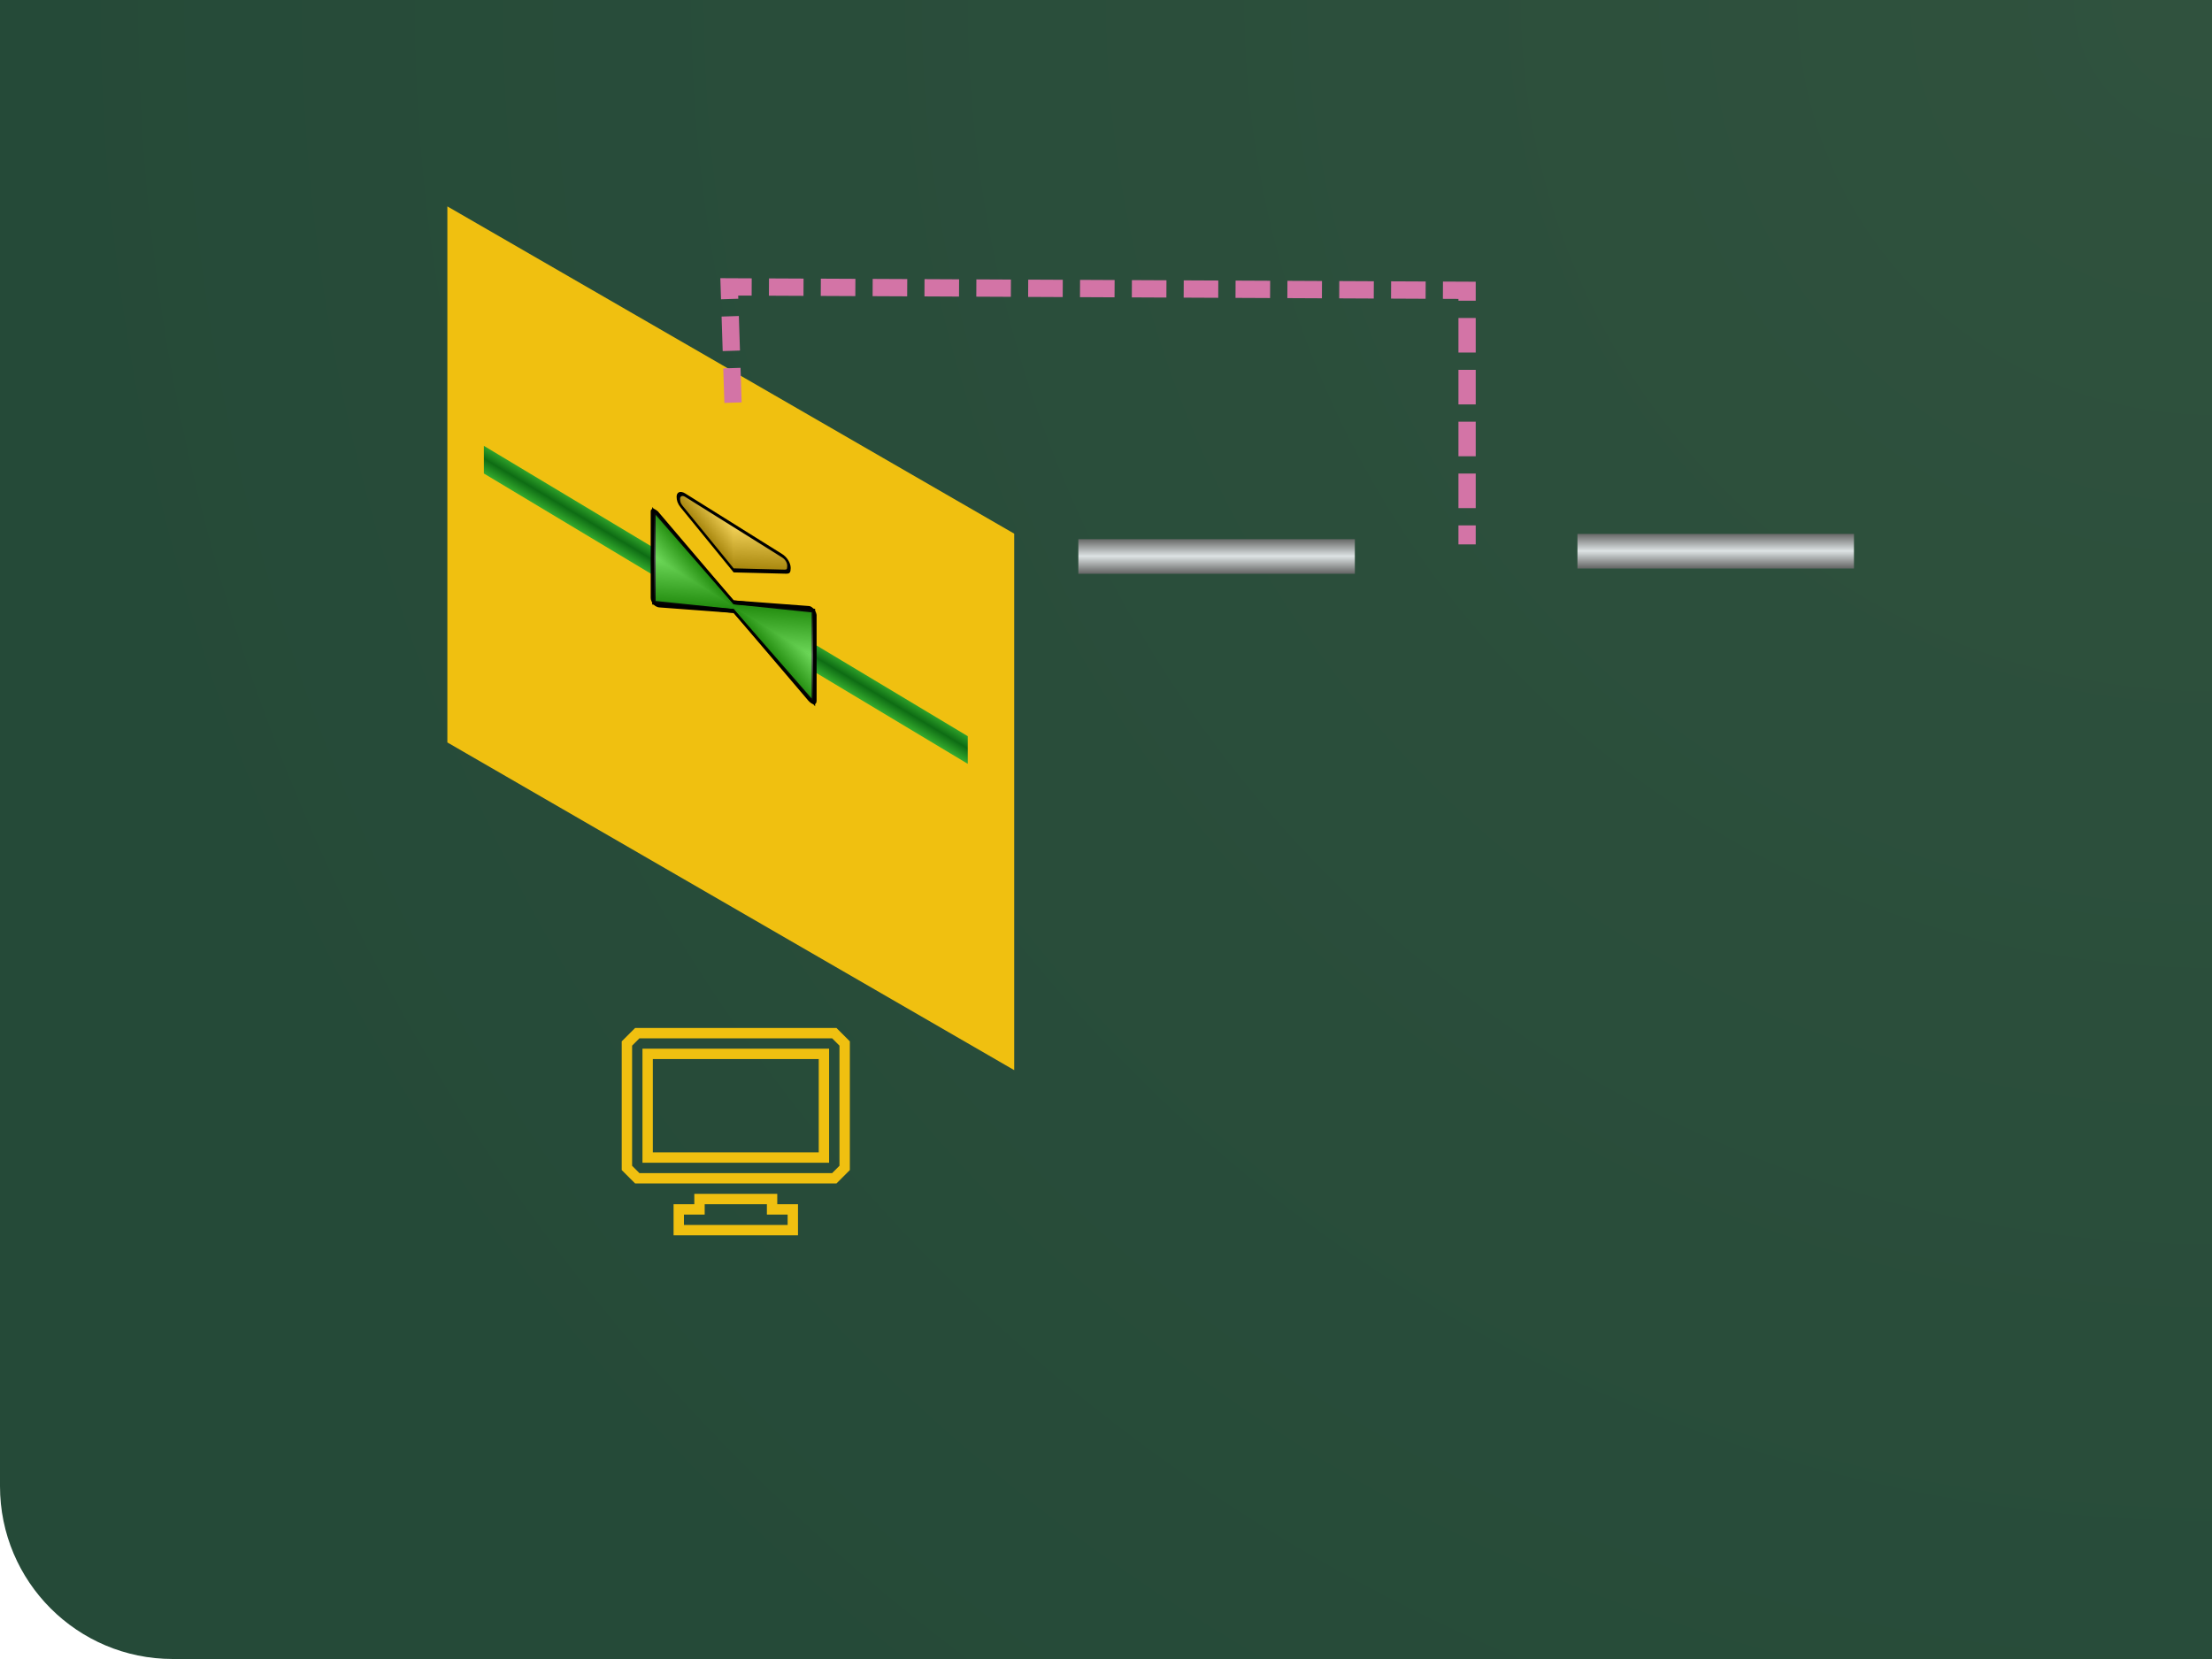
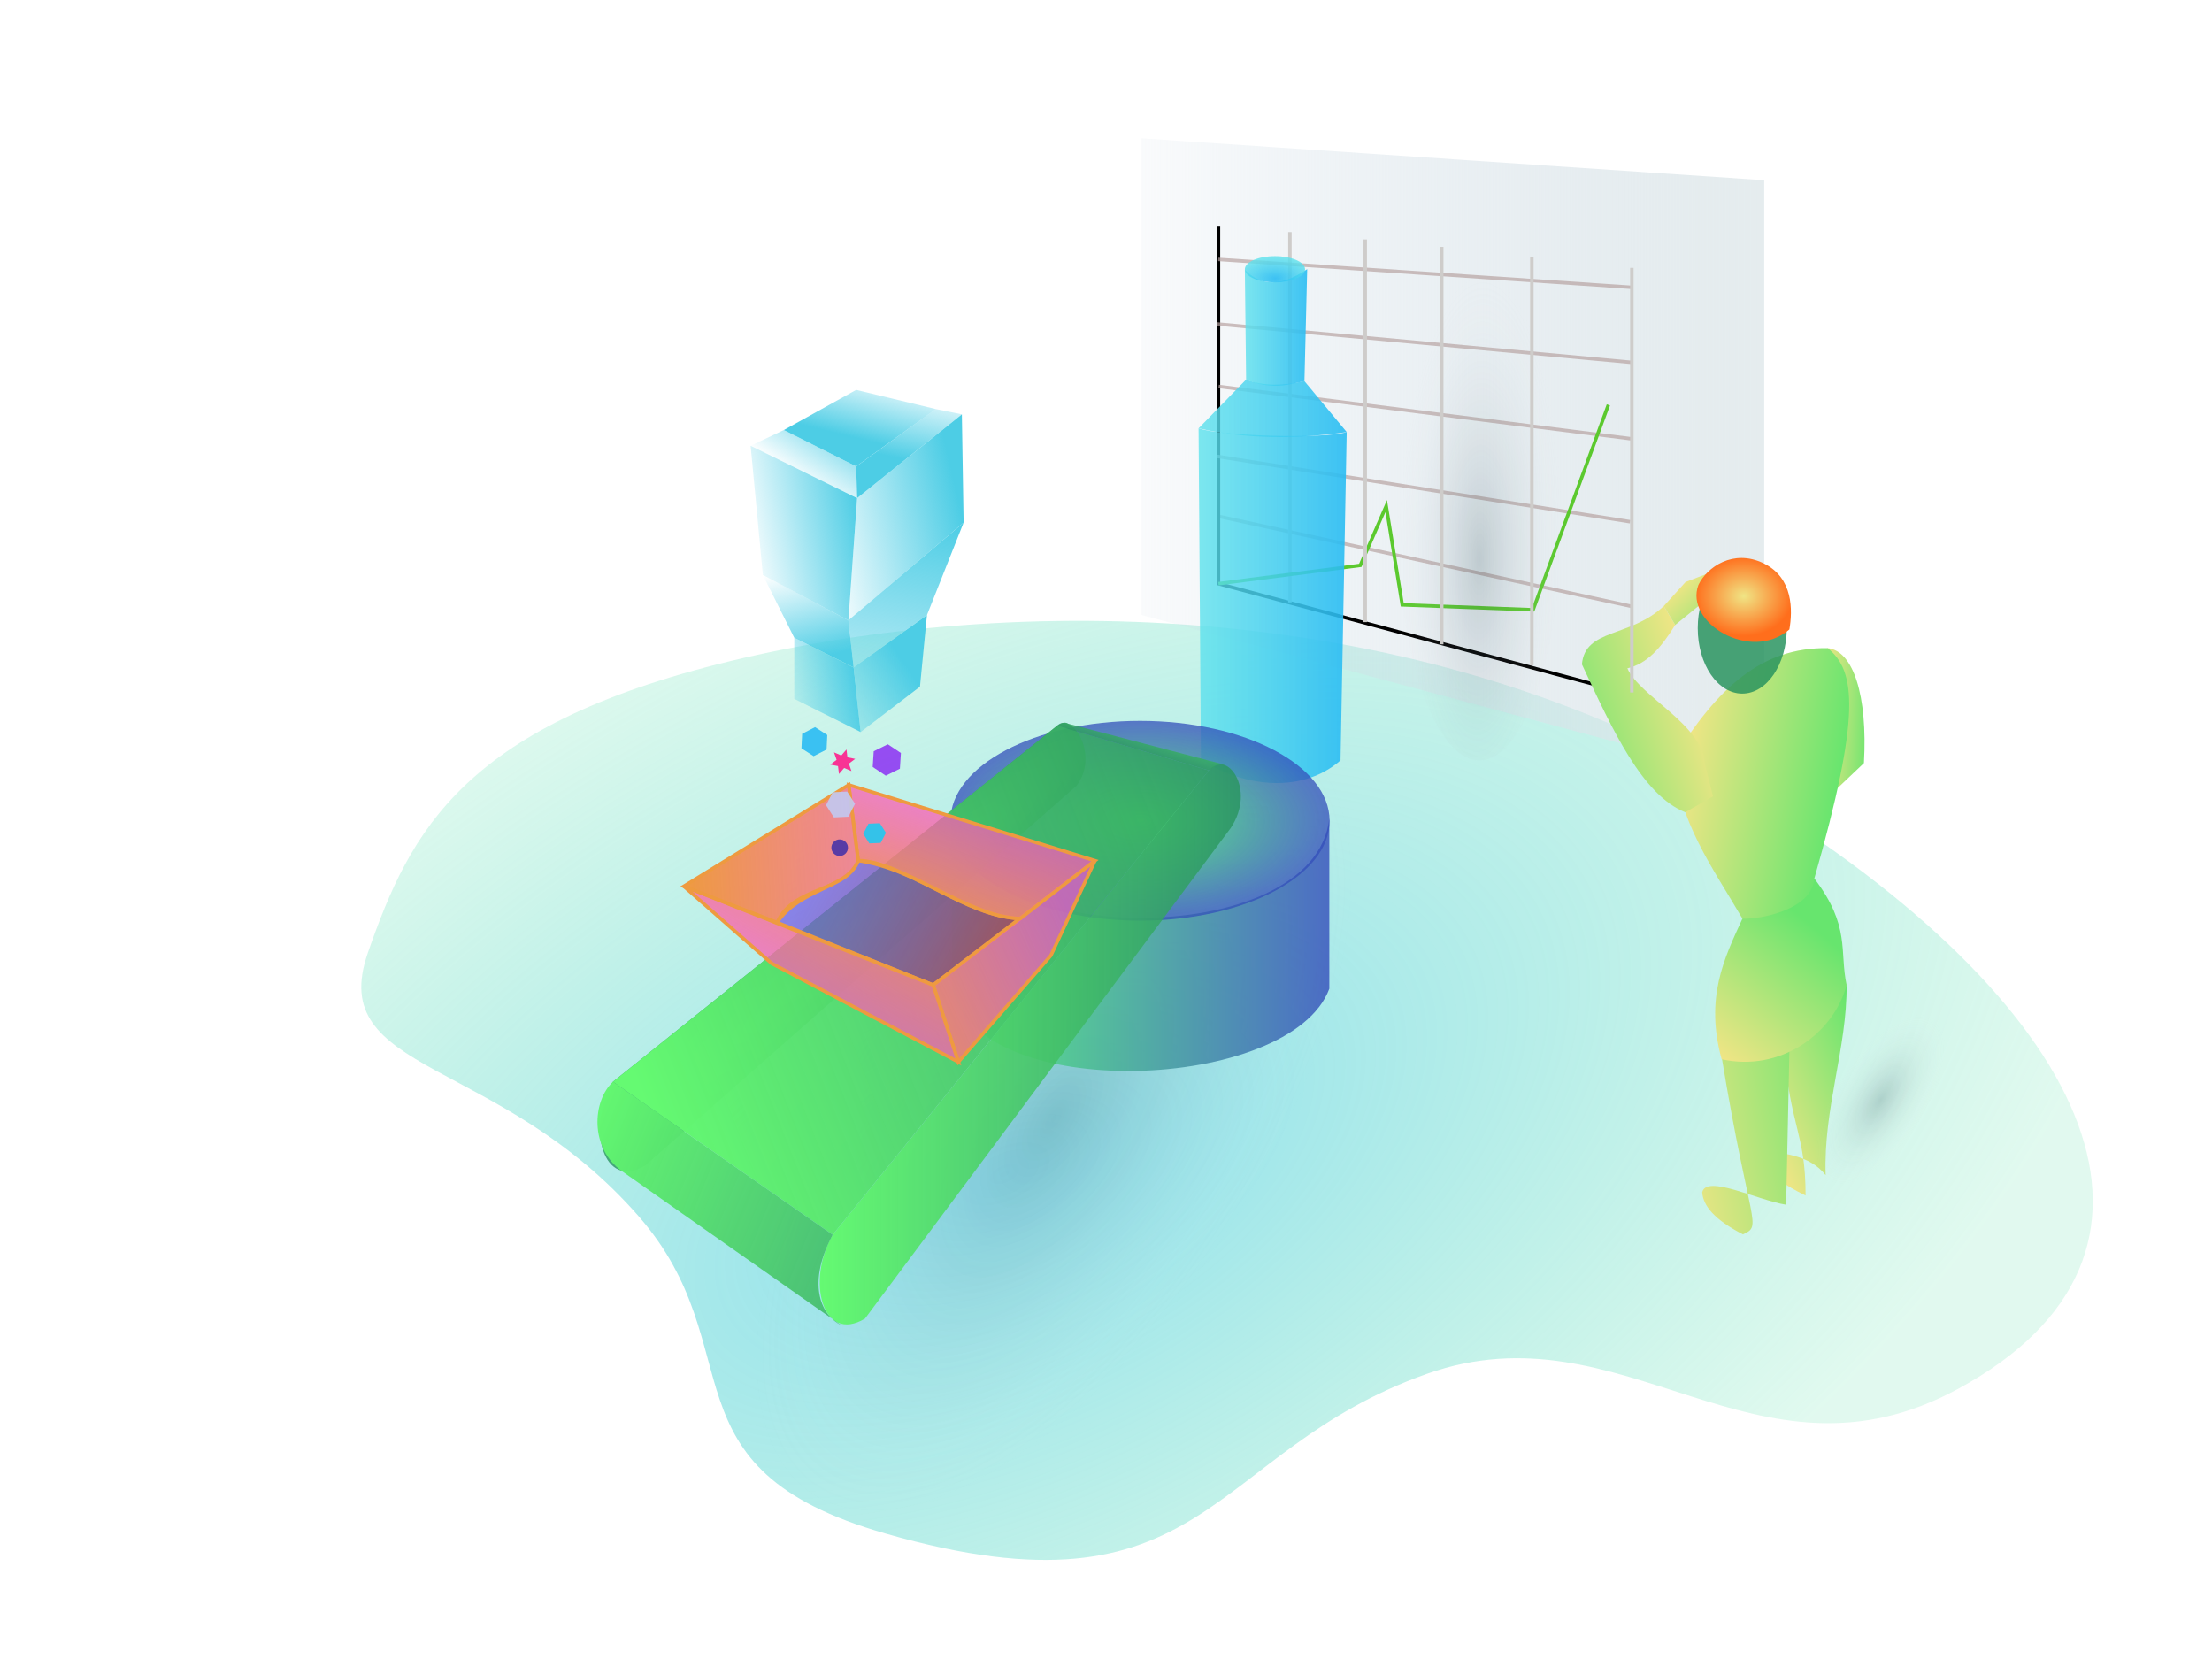
- <svg xmlns="http://www.w3.org/2000/svg" xmlns:xlink="http://www.w3.org/1999/xlink" id="svg8" version="1.1" width="640" height="480">
+ <svg xmlns="http://www.w3.org/2000/svg" xmlns:xlink="http://www.w3.org/1999/xlink" width="640" height="480" version="1.1" id="svg8">
  <defs id="defs2">
-     <linearGradient id="linearGradient1009">
-       <stop id="stop1005" offset="0" style="stop-color:#676867;stop-opacity:1" />
-       <stop id="stop1007" offset="1" style="stop-color:#dde3e4;stop-opacity:1" />
+     <linearGradient id="linearGradient1304">
+       <stop style="stop-color:#173a45;stop-opacity:0.2" offset="0" id="stop1300" />
+       <stop style="stop-color:#e2eaec;stop-opacity:0;" offset="1" id="stop1302" />
    </linearGradient>
-     <linearGradient id="linearGradient987">
-       <stop style="stop-color:#0e6c14;stop-opacity:1" offset="0" id="stop983" />
-       <stop style="stop-color:#39b331;stop-opacity:1" offset="1" id="stop985" />
+     <linearGradient id="linearGradient1294">
+       <stop style="stop-color:#c7d6e2;stop-opacity:0.1" offset="0" id="stop1290" />
+       <stop style="stop-color:#e2eaec;stop-opacity:0.9" offset="1" id="stop1292" />
+     </linearGradient>
+     <linearGradient id="linearGradient1276">
+       <stop id="stop1272" offset="0" style="stop-color:#51fa72;stop-opacity:0.9" />
+       <stop id="stop1274" offset="1" style="stop-color:#334cbb;stop-opacity:0.75" />
+     </linearGradient>
+     <linearGradient id="linearGradient965">
+       <stop id="stop1261" offset="0" style="stop-color:#c4461b;stop-opacity:1" />
+       <stop id="stop1263" offset="1" style="stop-color:#6f4ce4;stop-opacity:0.667" />
+     </linearGradient>
+     <linearGradient id="linearGradient1249">
+       <stop style="stop-color:#28bbf3;stop-opacity:0.9" offset="0" id="stop1247" />
+       <stop style="stop-color:#5ee2ec;stop-opacity:0.8" offset="1" id="stop1245" />
+     </linearGradient>
+     <linearGradient id="linearGradient1205">
+       <stop style="stop-color:#5ee2ec;stop-opacity:0.8" offset="0" id="stop1201" />
+       <stop style="stop-color:#28bbf3;stop-opacity:0.9" offset="1" id="stop1203" />
+     </linearGradient>
+     <linearGradient id="linearGradient1139">
+       <stop style="stop-color:#f0e585;stop-opacity:1;" offset="0" id="stop1135" />
+       <stop style="stop-color:#67e56e;stop-opacity:1" offset="1" id="stop1137" />
+     </linearGradient>
+     <linearGradient id="linearGradient1119">
+       <stop style="stop-color:#f0e585;stop-opacity:1" offset="0" id="stop1115" />
+       <stop style="stop-color:#ff6e1c;stop-opacity:1" offset="1" id="stop1117" />
+     </linearGradient>
+     <linearGradient id="linearGradient1069">
+       <stop style="stop-color:#65fa72;stop-opacity:1" offset="0" id="stop1065" />
+       <stop style="stop-color:#28935e;stop-opacity:0.8" offset="1" id="stop1067" />
+     </linearGradient>
+     <linearGradient id="linearGradient1047">
+       <stop style="stop-color:#51fa72;stop-opacity:0.8" offset="0" id="stop1043" />
+       <stop style="stop-color:#334cbb;stop-opacity:0.8" offset="1" id="stop1045" />
+     </linearGradient>
+     <linearGradient id="linearGradient965-2">
+       <stop style="stop-color:#ee9a40;stop-opacity:1" offset="0" id="stop961" />
+       <stop style="stop-color:#ff49d9;stop-opacity:0.667" offset="1" id="stop963" />
+     </linearGradient>
+     <linearGradient id="linearGradient947">
+       <stop style="stop-color:#4dcde5;stop-opacity:1;" offset="0" id="stop943" />
+       <stop style="stop-color:#4dcde5;stop-opacity:0;" offset="1" id="stop945" />
+     </linearGradient>
+     <linearGradient id="linearGradient939">
+       <stop style="stop-color:#4dcde5;stop-opacity:1;" offset="0" id="stop935" />
+       <stop style="stop-color:#4dcde5;stop-opacity:0;" offset="1" id="stop937" />
+     </linearGradient>
+     <linearGradient id="linearGradient931">
+       <stop style="stop-color:#4dcde5;stop-opacity:1;" offset="0" id="stop927" />
+       <stop style="stop-color:#4dcde5;stop-opacity:0;" offset="1" id="stop929" />
+     </linearGradient>
+     <linearGradient id="linearGradient923">
+       <stop style="stop-color:#4dcde5;stop-opacity:1;" offset="0" id="stop919" />
+       <stop style="stop-color:#4dcde5;stop-opacity:0;" offset="1" id="stop921" />
+     </linearGradient>
+     <linearGradient id="linearGradient913">
+       <stop style="stop-color:#4dcde5;stop-opacity:1;" offset="0" id="stop909" />
+       <stop style="stop-color:#4dcde5;stop-opacity:0;" offset="1" id="stop911" />
+     </linearGradient>
+     <linearGradient id="linearGradient905">
+       <stop style="stop-color:#4dcde5;stop-opacity:1;" offset="0" id="stop901" />
+       <stop style="stop-color:#4dcde5;stop-opacity:0;" offset="1" id="stop903" />
+     </linearGradient>
+     <linearGradient id="linearGradient897">
+       <stop style="stop-color:#4dcde5;stop-opacity:1;" offset="0" id="stop893" />
+       <stop style="stop-color:#4dcde5;stop-opacity:0;" offset="1" id="stop895" />
+     </linearGradient>
+     <linearGradient id="linearGradient889">
+       <stop style="stop-color:#4dcde5;stop-opacity:1;" offset="0" id="stop885" />
+       <stop style="stop-color:#4dcde5;stop-opacity:0;" offset="1" id="stop887" />
+     </linearGradient>
+     <linearGradient id="linearGradient881">
+       <stop style="stop-color:#4dcde5;stop-opacity:1;" offset="0" id="stop877" />
+       <stop style="stop-color:#4dcde5;stop-opacity:0;" offset="1" id="stop879" />
    </linearGradient>
    <linearGradient id="linearGradient823">
-       <stop style="stop-color:#30523e;stop-opacity:1.0" offset="0" id="stop1300" />
-       <stop style="stop-color:#254a38;stop-opacity:1.0;" offset="1" id="stop1302" />
+       <stop style="stop-color:#4dcde5;stop-opacity:0.635" offset="0" id="stop819" />
+       <stop style="stop-color:#64e3ae;stop-opacity:0.196" offset="1" id="stop821" />
    </linearGradient>
-     <radialGradient xlink:href="#linearGradient823" id="radialGradient831" cx="640" cy="0" fx="640" fy="0" r="640" gradientUnits="userSpaceOnUse" />
-     <linearGradient id="linearGradient5202">
-       <stop style="stop-color:#ffffff;stop-opacity:0.314" offset="0" id="stop5198" />
-       <stop style="stop-color:#000000;stop-opacity:0.314" offset="1" id="stop5200" />
-     </linearGradient>
-     <color-profile name="sRGB-IEC61966-2.1" xlink:href="C:\WINDOWS\system32\spool\drivers\color\sRGB Color Space Profile.icm" id="color-profile829" />
-     <style type="text/css" id="style2">
-     .str1 {stroke:#009933;stroke-width:67.73}
-     .str0 {stroke:#009933;stroke-width:67.73;stroke-linecap:round;stroke-linejoin:round}
-     .fil0 {fill:none}
-     .fil1 {fill:#009933}
-    </style>
-     <clipPath clipPathUnits="userSpaceOnUse" id="clipPath4729">
-       <path style="fill:#000000;fill-opacity:1;stroke:none;stroke-width:25px;stroke-linecap:butt;stroke-linejoin:miter;stroke-opacity:1" d="m 625,834.375 587.5,342.188 V 409.375 L 625,740.625 700.625,787.5 625,834.375 37.5,1165 V 409.375 L 625,740.625 549.375,787.5 Z" id="path4731" />
-     </clipPath>
-     <clipPath clipPathUnits="userSpaceOnUse" id="clipPath4733">
-       <path style="fill:#000000;fill-opacity:1;stroke:none;stroke-width:25px;stroke-linecap:butt;stroke-linejoin:miter;stroke-opacity:1" d="m 625,834.375 587.5,342.188 V 409.375 L 625,740.625 700.625,787.5 625,834.375 37.5,1165 V 409.375 L 625,740.625 549.375,787.5 Z" id="path4735" />
-     </clipPath>
-     <clipPath clipPathUnits="userSpaceOnUse" id="clipPath4737">
-       <path style="fill:#000000;fill-opacity:1;stroke:none;stroke-width:25px;stroke-linecap:butt;stroke-linejoin:miter;stroke-opacity:1" d="m 625,834.375 587.5,342.188 V 409.375 L 625,740.625 700.625,787.5 625,834.375 37.5,1165 V 409.375 L 625,740.625 549.375,787.5 Z" id="path4739" />
-     </clipPath>
-     <clipPath clipPathUnits="userSpaceOnUse" id="clipPath4741">
-       <path style="fill:#000000;fill-opacity:1;stroke:none;stroke-width:25px;stroke-linecap:butt;stroke-linejoin:miter;stroke-opacity:1" d="m 625,834.375 587.5,342.188 V 409.375 L 625,740.625 700.625,787.5 625,834.375 37.5,1165 V 409.375 L 625,740.625 549.375,787.5 Z" id="path4743" />
-     </clipPath>
-     <clipPath clipPathUnits="userSpaceOnUse" id="clipPath4745">
-       <path style="fill:#000000;fill-opacity:1;stroke:none;stroke-width:25px;stroke-linecap:butt;stroke-linejoin:miter;stroke-opacity:1" d="m 625,834.375 587.5,342.188 V 409.375 L 625,740.625 700.625,787.5 625,834.375 37.5,1165 V 409.375 L 625,740.625 549.375,787.5 Z" id="path4747" />
-     </clipPath>
-     <clipPath clipPathUnits="userSpaceOnUse" id="clipPath4749">
-       <path style="fill:#000000;fill-opacity:1;stroke:none;stroke-width:25px;stroke-linecap:butt;stroke-linejoin:miter;stroke-opacity:1" d="m 625,834.375 587.5,342.188 V 409.375 L 625,740.625 700.625,787.5 625,834.375 37.5,1165 V 409.375 L 625,740.625 549.375,787.5 Z" id="path4751" />
-     </clipPath>
-     <linearGradient xlink:href="#linearGradient5202" id="linearGradient5206" x1="50" y1="787.5" x2="200" y2="519.107" gradientUnits="userSpaceOnUse" />
-     <linearGradient xlink:href="#linearGradient5202" id="linearGradient5216" gradientUnits="userSpaceOnUse" x1="50" y1="787.5" x2="200" y2="519.107" gradientTransform="matrix(-1,0,0,1,1250,0)" />
-     <linearGradient xlink:href="#linearGradient5202" id="linearGradient5220" gradientUnits="userSpaceOnUse" x1="50" y1="787.5" x2="200" y2="519.107" gradientTransform="matrix(1,0,0,-1,0,1575)" />
-     <linearGradient xlink:href="#linearGradient5202" id="linearGradient5224" gradientUnits="userSpaceOnUse" x1="50" y1="787.5" x2="200" y2="519.107" gradientTransform="rotate(-180,625,787.5)" />
-     <linearGradient xlink:href="#linearGradient5202" id="linearGradient5098" gradientUnits="userSpaceOnUse" x1="625" y1="200" x2="763.424" y2="439.758" />
-     <linearGradient xlink:href="#linearGradient5202" id="linearGradient5102" gradientUnits="userSpaceOnUse" x1="625" y1="200" x2="486.276" y2="440.277" />
-     <linearGradient xlink:href="#linearGradient987" id="linearGradient989" x1="389.5" y1="180.5" x2="389.5" y2="185.43" gradientUnits="userSpaceOnUse" spreadMethod="reflect" gradientTransform="translate(-280.7305,-43.09698)" />
-     <linearGradient xlink:href="#linearGradient987" id="linearGradient999" gradientUnits="userSpaceOnUse" gradientTransform="translate(-169.349,15.97163)" x1="389.5" y1="180.5" x2="389.5" y2="185.43" spreadMethod="reflect" />
-     <linearGradient xlink:href="#linearGradient1009" id="linearGradient1003" gradientUnits="userSpaceOnUse" gradientTransform="translate(-77.49995,-24.50007)" x1="389.5" y1="180.5" x2="389.5" y2="185.43" spreadMethod="reflect" />
-     <linearGradient xlink:href="#linearGradient1009" id="linearGradient1013" gradientUnits="userSpaceOnUse" gradientTransform="translate(66.90683,-26.02549)" x1="389.5" y1="180.5" x2="389.5" y2="185.43" spreadMethod="reflect" />
+     <radialGradient xlink:href="#linearGradient823" id="radialGradient831" cx="313.47" cy="456.545" fx="313.47" fy="456.545" r="130.719" gradientTransform="matrix(2.444747,-1.18617,0.6388803,1.31676,-767.39,280.3208)" gradientUnits="userSpaceOnUse" />
+     <linearGradient xlink:href="#linearGradient881" id="linearGradient883" x1="246.982" y1="363.117" x2="222.455" y2="368.548" gradientUnits="userSpaceOnUse" />
+     <linearGradient xlink:href="#linearGradient889" id="linearGradient891" x1="247.992" y1="314.124" x2="213.872" y2="320.812" gradientUnits="userSpaceOnUse" />
+     <linearGradient xlink:href="#linearGradient897" id="linearGradient899" x1="240.287" y1="359.574" x2="232.938" y2="333.324" gradientUnits="userSpaceOnUse" />
+     <linearGradient xlink:href="#linearGradient905" id="linearGradient907" x1="278.802" y1="321.195" x2="236.627" y2="330.992" gradientUnits="userSpaceOnUse" />
+     <linearGradient xlink:href="#linearGradient913" id="linearGradient915" x1="278.802" y1="321.195" x2="261.053" y2="402.238" gradientUnits="userSpaceOnUse" />
+     <linearGradient xlink:href="#linearGradient923" id="linearGradient925" x1="266.175" y1="368.672" x2="237.014" y2="388.401" gradientUnits="userSpaceOnUse" />
+     <linearGradient xlink:href="#linearGradient931" id="linearGradient933" x1="263.276" y1="303.262" x2="268.015" y2="281.298" gradientUnits="userSpaceOnUse" />
+     <linearGradient xlink:href="#linearGradient939" id="linearGradient941" x1="235.886" y1="283.712" x2="222.446" y2="302.976" gradientUnits="userSpaceOnUse" />
+     <linearGradient xlink:href="#linearGradient947" id="linearGradient949" x1="249.46" y1="297.122" x2="254.246" y2="277.479" gradientUnits="userSpaceOnUse" />
+     <linearGradient xlink:href="#linearGradient965-2" id="linearGradient969" x1="197.857" y1="426.429" x2="306.416" y2="419.966" gradientUnits="userSpaceOnUse" />
+     <linearGradient xlink:href="#linearGradient965-2" id="linearGradient977" x1="276.607" y1="445.8" x2="293.083" y2="401.606" gradientUnits="userSpaceOnUse" />
+     <linearGradient xlink:href="#linearGradient965-2" id="linearGradient985" x1="248.943" y1="478.922" x2="315.948" y2="448.113" gradientUnits="userSpaceOnUse" />
+     <linearGradient xlink:href="#linearGradient965-2" id="linearGradient995" gradientUnits="userSpaceOnUse" x1="269.248" y1="422.071" x2="240.518" y2="475.104" />
+     <linearGradient xlink:href="#linearGradient965" id="linearGradient1003" x1="311.965" y1="469.619" x2="233.95" y2="426.762" gradientUnits="userSpaceOnUse" />
+     <radialGradient xlink:href="#linearGradient1276" id="radialGradient1051" cx="334.643" cy="410" fx="334.643" fy="410" r="60.143" gradientTransform="matrix(0.9195507,0,0,0.4881701,22.12355,207.3219)" gradientUnits="userSpaceOnUse" />
+     <linearGradient xlink:href="#linearGradient1047" id="linearGradient1061" x1="274.767" y1="443.564" x2="385.116" y2="443.564" gradientUnits="userSpaceOnUse" />
+     <linearGradient xlink:href="#linearGradient1069" id="linearGradient1073" x1="189.016" y1="495.096" x2="379.554" y2="420.096" gradientUnits="userSpaceOnUse" />
+     <radialGradient xlink:href="#linearGradient1069" id="radialGradient1099" cx="243.835" cy="444.028" fx="243.835" fy="444.028" r="70.736" gradientTransform="matrix(0.1307869,0.1507344,-1.03676,0.8995595,672.2949,7.843966)" gradientUnits="userSpaceOnUse" />
+     <linearGradient xlink:href="#linearGradient1069" id="linearGradient1109" x1="164.508" y1="502.416" x2="295.553" y2="555.63" gradientUnits="userSpaceOnUse" />
+     <radialGradient xlink:href="#linearGradient1119" id="radialGradient1121" cx="467.631" cy="432.264" fx="467.631" fy="432.264" r="14.15" gradientTransform="matrix(1,0,0,0.8151982,36.89032,-9.903921)" gradientUnits="userSpaceOnUse" />
+     <linearGradient xlink:href="#linearGradient1139" id="linearGradient1141" x1="490.144" y1="462.628" x2="504.913" y2="463.385" gradientUnits="userSpaceOnUse" gradientTransform="translate(37.14286,-91.42857)" />
+     <linearGradient xlink:href="#linearGradient1139" id="linearGradient1149" x1="453.327" y1="459.339" x2="411.297" y2="473.267" gradientUnits="userSpaceOnUse" gradientTransform="translate(37.14286,-91.42857)" />
+     <linearGradient xlink:href="#linearGradient1139" id="linearGradient1157" x1="448.325" y1="491.316" x2="493.207" y2="499.235" gradientUnits="userSpaceOnUse" gradientTransform="translate(37.14286,-91.42857)" />
+     <linearGradient xlink:href="#linearGradient1139" id="linearGradient1165" x1="460.219" y1="567.14" x2="490.182" y2="531.785" gradientUnits="userSpaceOnUse" gradientTransform="translate(37.14286,-91.42857)" />
+     <linearGradient xlink:href="#linearGradient1139" id="linearGradient1173" x1="446.396" y1="588.401" x2="498.185" y2="578.047" gradientUnits="userSpaceOnUse" gradientTransform="translate(37.14286,-91.42857)" />
+     <linearGradient xlink:href="#linearGradient1139" id="linearGradient1181" x1="471.238" y1="585.771" x2="506.612" y2="569.862" gradientUnits="userSpaceOnUse" gradientTransform="translate(37.14286,-91.42857)" />
+     <linearGradient xlink:href="#linearGradient1069" id="linearGradient1183" x1="237.177" y1="472.153" x2="359.015" y2="472.153" gradientUnits="userSpaceOnUse" />
+     <linearGradient xlink:href="#linearGradient1139" id="linearGradient1193" x1="484.493" y1="340.115" x2="500.763" y2="357.236" gradientUnits="userSpaceOnUse" />
+     <linearGradient xlink:href="#linearGradient1205" id="linearGradient1207" x1="346.281" y1="345.145" x2="390.156" y2="345.145" gradientUnits="userSpaceOnUse" />
+     <linearGradient xlink:href="#linearGradient1205" id="linearGradient1215" x1="345.805" y1="288.093" x2="390.598" y2="288.093" gradientUnits="userSpaceOnUse" />
+     <linearGradient xlink:href="#linearGradient1205" id="linearGradient1223" x1="359.664" y1="264.447" x2="378.738" y2="264.447" gradientUnits="userSpaceOnUse" />
+     <radialGradient xlink:href="#linearGradient1249" id="radialGradient1243" cx="368.973" cy="254.047" fx="368.973" fy="254.047" r="8.705" gradientTransform="matrix(1.307681,-0.01158026,0.00631221,0.7127947,-115.1295,73.76997)" gradientUnits="userSpaceOnUse" />
+     <linearGradient xlink:href="#linearGradient1069" id="linearGradient1286" x1="333.04" y1="372.742" x2="328.615" y2="388.02" gradientUnits="userSpaceOnUse" />
+     <linearGradient xlink:href="#linearGradient1294" id="linearGradient1296" x1="329.5" y1="303.162" x2="510.942" y2="303.162" gradientUnits="userSpaceOnUse" />
+     <radialGradient xlink:href="#linearGradient1304" id="radialGradient1308" cx="428.036" cy="321.725" fx="428.036" fy="321.725" r="24.107" gradientTransform="matrix(0.9997325,0.01451401,-0.04969214,3.422819,16.1017,-775.6323)" gradientUnits="userSpaceOnUse" />
+     <radialGradient xlink:href="#linearGradient1304" id="radialGradient1320" cx="721.654" cy="116.876" fx="721.654" fy="116.876" r="13.08" gradientTransform="matrix(1,0,0,2.163822,0,-136.023)" gradientUnits="userSpaceOnUse" />
+     <radialGradient xlink:href="#linearGradient1304" id="radialGradient1324" gradientUnits="userSpaceOnUse" gradientTransform="matrix(4.608498,3.6477926e-8,-7.8931758e-8,9.971969,-2802.417,-914.8721)" cx="721.654" cy="116.876" fx="721.654" fy="116.876" r="13.08" />
  </defs>
-   <g id="layer1">
-     <path id="underpad" d="m 0,0 v 430 a 50,50 0 0 0 50,50 H 640 V 0 Z" style="fill:url(#radialGradient831);stroke:none" />
-     <path id="path891" d="m 129.437,59.717 164.004,94.688 v 155.218 L 129.437,214.811 Z" style="fill:#f0c010;fill-opacity:1;stroke:none;stroke-width:1px;stroke-linecap:butt;stroke-linejoin:miter;stroke-opacity:1" />
-     <g transform="matrix(3,0,0,3,96,230)" style="vector-effect:non-scaling-stroke;fill:none;fill-opacity:0.2;stroke:#f0c010;stroke-width:1px" id="arm">
-       <path id="monitor31" d="m 29.462,22.972 h 19 l 1,1 v 12 l -1,1 h -19 l -1,-1 v -12 z" />
-       <rect y="24.972" x="30.462" height="10" width="17" id="screen32" style="fill:none" />
-       <path id="stand33" d="m 33.462,41.972 v -2 h 2 v -1 h 7 v 1 h 2 v 2 z" />
-     </g>
-     <g id="pipes" transform="matrix(1.0,0.6,0,1.0,0,0)">
-       <rect id="rect979" style="fill:url(#linearGradient989);fill-opacity:1;stroke:none;stroke-width:1;stroke-miterlimit:4;stroke-dasharray:none;stroke-opacity:0.683" width="50" height="8" x="140.0" y="45.0" />
-       <rect y="45.0" x="230.0" height="8" width="50" id="rect997" style="fill:url(#linearGradient999);fill-opacity:1;stroke:none;stroke-width:1;stroke-miterlimit:4;stroke-dasharray:none;stroke-opacity:0.683" />
-     </g>
-     <g style="clip-rule:evenodd;fill-rule:evenodd;image-rendering:optimizeQuality;shape-rendering:geometricPrecision;text-rendering:geometricPrecision;enable-background:new" id="g908" transform="matrix(0.04,0.025,0,0.04,187.2692,128.4031)">
-       <path style="fill:#2fc912;fill-opacity:1;stroke:#000000;stroke-width:25px;stroke-linecap:butt;stroke-linejoin:miter;stroke-opacity:1" d="M 48.248,455.469 625,756.25 1201.752,455.478 V 1119.531 L 625,818.75 48.248,1119.531 Z" id="path995" />
-       <path style="fill:url(#linearGradient5102);fill-opacity:1;stroke:none;stroke-width:25px;stroke-linecap:butt;stroke-linejoin:miter;stroke-opacity:1" d="M 225,275 624.995,524.998 625,200 276.118,199.219 228.508,221.902 Z" id="path5100" />
-       <path style="fill:url(#linearGradient5206);fill-opacity:1;stroke:none;stroke-width:25px;stroke-linecap:butt;stroke-linejoin:miter;stroke-opacity:1" d="M 72.994,452.633 625,756.25 V 787.5 H 37.506 V 475 l 10.742,-19.531 z" id="path5196" />
-       <path id="path5214" d="M 1177.006,452.641 625,756.25 v 31.25 l 587.494,0.009 v -312.5 l -10.742,-19.531 z" style="fill:url(#linearGradient5216);fill-opacity:1;stroke:none;stroke-width:25px;stroke-linecap:butt;stroke-linejoin:miter;stroke-opacity:1" />
-       <path id="path5218" d="M 72.994,1122.367 625,818.75 V 787.5 H 37.506 v 312.5 l 10.742,19.531 z" style="fill:url(#linearGradient5220);fill-opacity:1;stroke:none;stroke-width:25px;stroke-linecap:butt;stroke-linejoin:miter;stroke-opacity:1" />
-       <path id="path5096" d="M 1025,275 625.005,524.998 625,200 l 348.882,-0.781 47.61,22.683 z" style="fill:url(#linearGradient5098);fill-opacity:1;stroke:none;stroke-width:25px;stroke-linecap:butt;stroke-linejoin:miter;stroke-opacity:1" />
-       <path id="path5222" d="M 1177.006,1122.367 625,818.75 V 787.5 h 587.494 V 1100 l -10.742,19.531 z" style="fill:url(#linearGradient5224);fill-opacity:1;stroke:none;stroke-width:25px;stroke-linecap:butt;stroke-linejoin:miter;stroke-opacity:1" />
-       <path style="fill:none;stroke:#000000;stroke-width:25px;stroke-linecap:butt;stroke-linejoin:miter;stroke-opacity:1" d="m 72.988,452.633 c 0,0 -16.089,-3.434 -22.763,0.665 C 43.552,457.396 37.5,465.151 37.5,472.042 V 1085 c 0,19.367 -1.336,27.099 11.719,36.094 13.487,9.293 34.531,-4.486 34.531,-4.486 L 625,818.75 1166.25,1116 c 0,0 16.625,12.785 32.969,3.531 C 1215.562,1110.278 1212.5,1085 1212.5,1085 V 472.5 c 0,0 -1.26,-12.372 -13.258,-19.153 C 1187.244,446.566 1177,452.625 1177,452.625 L 625,756.25 Z" id="path5192" />
-       <path id="path5094" d="m 1000.005,299.998 c 18.691,-11.996 25,-19.787 25,-49.998 0,-30.211 -20.452,-50 -50,-50 h -700 c -30.763,0 -50.361,25.851 -50,50 0.361,24.149 4.535,37.719 25,49.998 l 375,225 z" style="fill:none;stroke:#000000;stroke-width:25px;stroke-linecap:butt;stroke-linejoin:miter;stroke-opacity:1" />
-     </g>
-     <path style="fill:none;stroke:#d374a6;stroke-width:5;stroke-linecap:square;stroke-linejoin:miter;stroke-miterlimit:4;stroke-dasharray:5, 10;stroke-dashoffset:0;stroke-opacity:1" d="m 212,114 -1,-31 213.472,1 v 71" id="path981" />
-     <path d="m 319.245,0 207.356,119.717 0,239.434 -207.356,119.717 -207.356,-119.717 1e-5,-239.434 z" id="path887" style="display:none;fill:#fdfffe;fill-opacity:1;stroke:none;stroke-width:5;stroke-linecap:square;stroke-miterlimit:4;stroke-dasharray:5, 10;stroke-dashoffset:0;stroke-opacity:1" />
-     <rect style="fill:url(#linearGradient1003);fill-opacity:1;stroke:none;stroke-width:1;stroke-miterlimit:4;stroke-dasharray:none;stroke-opacity:0.683" id="rect1001" width="80" height="10" x="312" y="156" />
-     <rect y="154.475" x="456.407" height="10" width="80" id="rect1011" style="fill:url(#linearGradient1013);fill-opacity:1;stroke:none;stroke-width:1;stroke-miterlimit:4;stroke-dasharray:none;stroke-opacity:0.683" />
-     <path id="path881" d="M 212.264,0.566 V 479.434" style="display:none;fill:none;stroke:#000000;stroke-width:1px;stroke-linecap:butt;stroke-linejoin:miter;stroke-opacity:1" />
-     <path id="path883" d="M 424.528,0 V 481.698" style="display:none;fill:none;stroke:#000000;stroke-width:1px;stroke-linecap:butt;stroke-linejoin:miter;stroke-opacity:1" />
-     <path id="path893" d="M -0.566,319.811 H 640.189" style="display:none;fill:none;stroke:#000000;stroke-width:1px;stroke-linecap:butt;stroke-linejoin:miter;stroke-opacity:1" />
-     <path id="path895" d="M 0,159.623 H 639.057" style="display:none;fill:none;stroke:#000000;stroke-width:1px;stroke-linecap:butt;stroke-linejoin:miter;stroke-opacity:1" />
+   <g id="layer1" transform="translate(0,-170)">
+     <path style="fill:url(#radialGradient831);fill-opacity:1;stroke:none;stroke-width:1px;stroke-linecap:butt;stroke-linejoin:miter;stroke-opacity:1" d="m 215.351,360.315 c -81.348,18.696 -96.654,50.163 -108.932,85.394 -12.277,35.231 37.773,29.736 78.346,76.179 33.489,38.334 5.415,72.891 71.412,91.808 93.496,26.799 92.971,-23.615 156.654,-46.196 57.252,-20.3 95.109,36.145 153.756,4.312 71.571,-38.848 39.496,-109.036 -56.082,-169.083 -95.578,-60.047 -213.806,-61.11 -295.154,-42.414 z" id="path815" />
+     <ellipse transform="rotate(32.7089)" ry="130.437" rx="60.281" cy="250.613" cx="523.323" id="ellipse1322" style="fill:url(#radialGradient1324);fill-opacity:1;stroke:none;stroke-width:4.608;stroke-miterlimit:4;stroke-dasharray:none;stroke-opacity:0.941" />
+     <path style="fill:url(#linearGradient1296);fill-opacity:1;stroke:none;stroke-width:1px;stroke-linecap:butt;stroke-linejoin:miter;stroke-opacity:1" d="m 330,210 v 137.857 l 180.442,48.349 V 222.143 Z" id="path1288" />
+     <path id="path1342" d="m 352.439,319.358 119.728,26.115" style="fill:none;stroke:#b6a1a0;stroke-width:1px;stroke-linecap:butt;stroke-linejoin:miter;stroke-opacity:0.683" />
+     <path style="fill:none;stroke:#000000;stroke-width:1px;stroke-linecap:butt;stroke-linejoin:miter;stroke-opacity:1" d="M 352.543,235.332 V 338.873 l 124.179,33.274" id="path1326" />
+     <path id="path1344" d="m 352.186,302.042 119.475,18.911" style="fill:none;stroke:#b6a1a0;stroke-width:1px;stroke-linecap:butt;stroke-linejoin:miter;stroke-opacity:0.683" />
+     <path style="fill:url(#linearGradient1061);fill-opacity:1;stroke:none;stroke-width:1px;stroke-linecap:butt;stroke-linejoin:miter;stroke-opacity:1" d="m 384.616,406.806 v 49.245 c -11.051,29.904 -101.793,33.535 -109.096,0.126 l -0.253,-49.119 c 3.084,37.192 105.004,38.884 109.349,-0.253 z" id="path1053" />
+     <path id="path1346" d="m 352.594,281.807 119.58,15.173" style="fill:none;stroke:#b6a1a0;stroke-width:1px;stroke-linecap:butt;stroke-linejoin:miter;stroke-opacity:0.683" />
+     <path style="fill:none;stroke:#ceccca;stroke-width:1px;stroke-linecap:butt;stroke-linejoin:miter;stroke-opacity:1" d="M 373.214,237.143 V 344.286" id="path1332" />
+     <path style="fill:none;stroke:#5bc92e;stroke-width:1px;stroke-linecap:butt;stroke-linejoin:miter;stroke-opacity:1" d="m 352.543,338.873 41.028,-5.302 7.5,-17.143 4.643,28.571 37.857,1.429 21.786,-59.286" id="path1328" />
+     <path style="fill:url(#linearGradient1207);fill-opacity:1;stroke:none;stroke-width:1px;stroke-linecap:butt;stroke-linejoin:miter;stroke-opacity:1" d="m 346.786,293.929 c 6.531,2.244 36.306,3.167 42.857,1.071 l -1.786,95 c -11.929,10.357 -29.48,7.074 -40.39,-0.316 z" id="path1195" />
+     <ellipse style="fill:url(#radialGradient1051);fill-opacity:1;stroke:none;stroke-width:0.92;stroke-miterlimit:4;stroke-dasharray:none;stroke-opacity:1" id="path1041" cx="329.845" cy="407.472" rx="54.845" ry="28.9" />
+     <path style="display:none;fill:none;stroke:#000000;stroke-width:1px;stroke-linecap:butt;stroke-linejoin:miter;stroke-opacity:1" d="m 320,250 v 160 c -158.683,91.616 -158.304,91.397 -158.304,91.397" id="path841" />
+     <path style="display:none;fill:none;stroke:#000000;stroke-width:1px;stroke-linecap:butt;stroke-linejoin:miter;stroke-opacity:1" d="M 320,410 C 482.478,503.807 482.478,503.807 482.478,503.807" id="path843" />
+     <path style="display:none;fill:none;stroke:#000000;stroke-width:1px;stroke-linecap:butt;stroke-linejoin:miter;stroke-opacity:1" d="m 161.696,501.397 c 133.504,77.079 133.723,77.205 133.723,77.205" id="path845" />
+     <path style="fill:url(#linearGradient1183);fill-opacity:1;stroke:none;stroke-width:1px;stroke-linecap:butt;stroke-linejoin:miter;stroke-opacity:1" d="M 349.765,392.916 240.921,527.266 c -7.757,13.458 -2.889,31.572 9.344,24.244 L 356.079,409.584 c 7.527,-11.268 -1.196,-23.069 -6.313,-16.668 z" id="path851" />
+     <path id="path857" d="M 305.892,379.945 177.35,482.981 c -7.757,13.458 -2.889,31.572 9.344,24.244 L 311.448,397.37 c 6.769,-8.742 -1.196,-21.554 -5.556,-17.425 z" style="fill:url(#radialGradient1099);fill-opacity:1;stroke:none;stroke-width:1px;stroke-linecap:butt;stroke-linejoin:miter;stroke-opacity:1" />
+     <path style="fill:url(#linearGradient907);fill-opacity:1;stroke:none;stroke-width:1px;stroke-linecap:butt;stroke-linejoin:miter;stroke-opacity:1" d="m 245.467,349.48 33.335,-28.284 -0.505,-31.315 -30.305,24.244 z" id="path859" />
+     <path style="fill:url(#linearGradient915);fill-opacity:1;stroke:none;stroke-width:1px;stroke-linecap:butt;stroke-linejoin:miter;stroke-opacity:1" d="m 246.982,363.117 21.213,-15.152 10.607,-26.769 -33.335,28.284 z" id="path861" />
+     <path style="fill:url(#linearGradient1073);fill-opacity:1;stroke:none;stroke-width:1px;stroke-linecap:butt;stroke-linejoin:miter;stroke-opacity:1" d="m 177.35,482.981 63.571,44.286 108.844,-134.35 -43.873,-12.971 z" id="path1063" />
+     <path style="fill:url(#linearGradient925);fill-opacity:1;stroke:none;stroke-width:1px;stroke-linecap:butt;stroke-linejoin:miter;stroke-opacity:1" d="m 249.003,381.804 17.173,-13.132 2.02,-20.708 -21.213,15.152 z" id="path863" />
+     <path style="fill:url(#linearGradient941);fill-opacity:1;stroke:none;stroke-width:1px;stroke-linecap:butt;stroke-linejoin:miter;stroke-opacity:1" d="m 217.183,298.972 9.596,-4.546 20.934,10.527 0.28,9.171 z" id="path865" />
+     <path style="fill:url(#linearGradient949);fill-opacity:1;stroke:none;stroke-width:1px;stroke-linecap:butt;stroke-linejoin:miter;stroke-opacity:1" d="m 226.779,294.426 20.934,-11.616 23.036,5.536 -23.036,16.607 z" id="path867" />
+     <path id="path869" d="m 220.718,336.348 24.749,13.132 2.525,-35.355 -30.81,-15.152 z" style="fill:url(#linearGradient891);fill-opacity:1;stroke:none;stroke-width:1px;stroke-linecap:butt;stroke-linejoin:miter;stroke-opacity:1" />
+     <path id="path871" d="m 247.713,304.954 23.036,-16.607 7.548,1.534 -30.305,24.244 z" style="fill:url(#linearGradient933);fill-opacity:1;stroke:none;stroke-width:1px;stroke-linecap:butt;stroke-linejoin:miter;stroke-opacity:1" />
+     <path id="path873" d="m 220.718,336.348 9.091,18.183 17.173,8.586 -1.515,-13.637 z" style="fill:url(#linearGradient899);fill-opacity:1;stroke:none;stroke-width:1px;stroke-linecap:butt;stroke-linejoin:miter;stroke-opacity:1" />
+     <path id="path875" d="m 229.81,354.53 v 17.678 l 19.193,9.596 -2.02,-18.688 z" style="fill:url(#linearGradient883);fill-opacity:1;stroke:none;stroke-width:1px;stroke-linecap:butt;stroke-linejoin:miter;stroke-opacity:1" />
+     <path style="fill:url(#linearGradient1003);fill-opacity:1;stroke:#ee9a40;stroke-width:1px;stroke-linecap:butt;stroke-linejoin:miter;stroke-opacity:1" d="M 224.863,436.911 270,455 295.202,435.765 c -16.648,-0.923 -28.859,-14.125 -46.916,-16.784 -2.836,7.96 -17.073,8.109 -23.423,17.93 z" id="path951" />
+     <path style="fill:url(#linearGradient985);fill-opacity:1;stroke:#ee9a40;stroke-width:1px;stroke-linecap:butt;stroke-linejoin:miter;stroke-opacity:1" d="m 270,455 7.287,22.264 26.769,-30.81 12.75,-27.447 z" id="path953" />
+     <path style="fill:url(#linearGradient995);fill-opacity:1;stroke:#ee9a40;stroke-width:1px;stroke-linecap:butt;stroke-linejoin:miter;stroke-opacity:1" d="m 197.857,426.429 25.387,22.299 54.043,28.537 L 270,455 Z" id="path955" />
+     <path style="fill:url(#linearGradient977);fill-opacity:1;stroke:#ee9a40;stroke-width:1px;stroke-linecap:butt;stroke-linejoin:miter;stroke-opacity:1" d="m 245.566,397.094 2.72,21.887 c 12.727,0.121 31.861,16.532 46.916,16.784 l 21.604,-16.757 z" id="path957" />
+     <path style="fill:url(#linearGradient969);fill-opacity:1;stroke:#ee9a40;stroke-width:1px;stroke-linecap:butt;stroke-linejoin:miter;stroke-opacity:1" d="m 248.286,418.981 c -3.468,9.243 -18.836,7.337 -23.423,17.93 l -27.006,-10.483 47.709,-29.335 z" id="path959" />
+     <path style="fill:url(#linearGradient1109);fill-opacity:1;stroke:none;stroke-width:1px;stroke-linecap:butt;stroke-linejoin:miter;stroke-opacity:1" d="m 240.921,527.266 -63.571,-44.286 c -6.048,5.691 -6.704,19.215 2.558,25.851 l 63.571,44.643 c -6.428,-3.212 -9.85,-12.561 -2.558,-26.208 z" id="path1101" />
+     <path style="fill:url(#linearGradient1181);fill-opacity:1;stroke:none;stroke-width:1px;stroke-linecap:butt;stroke-linejoin:miter;stroke-opacity:1" d="m 534.286,455 c 0.128,18.33 -6.759,35.753 -6.071,55 -4.524,-5.748 -12.213,-6.522 -20,-7.143 4.116,4.199 1.215,6.726 14.196,13.036 -0.015,-18.225 -4.417,-19.466 -6.262,-42.466 z" id="path1129" />
+     <path style="fill:url(#linearGradient1173);fill-opacity:1;stroke:none;stroke-width:1px;stroke-linecap:butt;stroke-linejoin:miter;stroke-opacity:1" d="m 498.212,476.334 c 8.051,48.596 11.841,48.198 6.073,50.808 -8.367,-4.309 -11.497,-8.309 -11.786,-12.143 1.128,-5.341 16.112,2.307 24.286,3.571 l 1.067,-50.195 z" id="path1127" />
+     <path style="fill:url(#linearGradient1165);fill-opacity:1;stroke:none;stroke-width:1px;stroke-linecap:butt;stroke-linejoin:miter;stroke-opacity:1" d="m 504.138,435.786 20.804,-11.607 c 10.546,13.858 7.208,20.947 9.344,30.821 -3.857,14.24 -19.229,25.214 -36.161,21.473 -4.882,-17.788 0.709,-29.159 6.013,-40.687 z" id="path1125" />
+     <path style="fill:url(#linearGradient1141);fill-opacity:1;stroke:none;stroke-width:1px;stroke-linecap:butt;stroke-linejoin:miter;stroke-opacity:1" d="m 528.802,357.519 c 7.405,0.745 11.599,13.754 10.484,33.265 l -8.158,7.752 z" id="path1133" />
+     <path style="fill:url(#linearGradient1157);fill-opacity:1;stroke:none;stroke-width:1px;stroke-linecap:butt;stroke-linejoin:miter;stroke-opacity:1" d="m 484.286,389.286 c 12.64,-20.142 25.203,-32.035 44.517,-31.767 8.193,6.566 9.636,19.415 -3.861,66.66 -0.678,9.399 -16.641,11.91 -20.804,11.607 -8.619,-14.745 -18.723,-28.355 -19.852,-46.5 z" id="path1123" />
+     <path style="fill:url(#linearGradient1149);fill-opacity:1;stroke:none;stroke-width:1px;stroke-linecap:butt;stroke-linejoin:miter;stroke-opacity:1" d="m 493.231,391.003 c -0.482,-11.325 -18.772,-19.433 -22.381,-27.631 5.583,-1.318 9.552,-5.641 13.841,-12.565 l -3.326,-5.439 c -9.77,9.188 -22.768,6.412 -23.662,16.85 8.931,19.225 17.513,37.802 29.893,42.797 l 8.026,-4.6 z" id="path1131" />
+     <path id="path1348" d="m 352.186,263.734 119.981,11.122" style="fill:none;stroke:#b6a1a0;stroke-width:1px;stroke-linecap:butt;stroke-linejoin:miter;stroke-opacity:0.683" />
+     <path style="fill:url(#linearGradient1193);fill-opacity:1;stroke:none;stroke-width:1px;stroke-linecap:butt;stroke-linejoin:miter;stroke-opacity:1" d="m 481.365,345.369 6.314,-6.976 11.607,-4.464 1.964,3.036 -8.75,7.5 -7.809,6.343 z" id="path1185" />
+     <ellipse style="fill:#28935e;fill-opacity:0.839;stroke:none;stroke-width:1;stroke-miterlimit:4;stroke-dasharray:none;stroke-opacity:1" id="path1111" cx="504.086" cy="351.743" rx="12.879" ry="18.94" />
+     <path style="fill:url(#radialGradient1121);fill-opacity:1;stroke:none;stroke-width:1px;stroke-linecap:butt;stroke-linejoin:miter;stroke-opacity:1" d="m 491.403,339.235 c -4.112,10.881 15.122,22.548 26.32,12.887 0.921,-5.404 1.234,-14.927 -7.489,-19.152 -8.723,-4.225 -16.363,1.087 -18.831,6.265 z" id="path1113" />
+     <path style="fill:url(#linearGradient1215);fill-opacity:1;stroke:none;stroke-width:1px;stroke-linecap:butt;stroke-linejoin:miter;stroke-opacity:1" d="m 346.786,293.929 c 13.783,3.124 28.123,3.182 42.857,1.071 l -12.232,-14.732 c -6.057,1.365 -11.768,1.517 -16.875,-0.446 z" id="path1197" />
+     <path id="path1350" d="m 352.482,245.05 119.833,8.099" style="fill:none;stroke:#b6a1a0;stroke-width:1px;stroke-linecap:butt;stroke-linejoin:miter;stroke-opacity:0.683" />
+     <path style="fill:url(#linearGradient1223);fill-opacity:1;stroke:none;stroke-width:1px;stroke-linecap:butt;stroke-linejoin:miter;stroke-opacity:1" d="m 360.536,279.821 -0.357,-31.786 c 4.298,4.441 9.936,5.361 18.036,-0.179 l -0.804,32.411 c -4.839,1.031 -9.291,2.642 -16.875,-0.446 z" id="path1199" />
+     <ellipse style="fill:url(#radialGradient1243);fill-opacity:1;stroke:none;stroke-width:1;stroke-miterlimit:4;stroke-dasharray:none;stroke-opacity:1" id="path1225" cx="368.884" cy="247.902" rx="8.705" ry="3.795" />
+     <path style="fill:#28bbf3;fill-opacity:0.884;stroke:none;stroke-width:1;stroke-miterlimit:4;stroke-dasharray:none;stroke-opacity:1" id="path1253" d="m 239.154,386.855 -3.736,1.925 -3.536,-2.273 0.201,-4.198 3.736,-1.925 3.536,2.273 z" />
+     <path style="fill:#8e38f3;fill-opacity:0.884;stroke:none;stroke-width:1;stroke-miterlimit:4;stroke-dasharray:none;stroke-opacity:1" id="path1255" d="m 260.367,392.411 -4.081,2.018 -3.788,-2.525 0.293,-4.543 4.081,-2.018 3.788,2.525 z" />
+     <path style="fill:#c1caf3;fill-opacity:0.884;stroke:none;stroke-width:1;stroke-miterlimit:4;stroke-dasharray:none;stroke-opacity:1" id="path1257" d="m 245.467,406.301 -4.198,0.201 -2.273,-3.536 1.925,-3.736 4.198,-0.201 2.273,3.536 z" />
+     <path style="fill:#1dcaf3;fill-opacity:0.884;stroke:none;stroke-width:1;stroke-miterlimit:4;stroke-dasharray:none;stroke-opacity:1" id="path1259" d="m 254.811,413.877 -3.29,0.142 -1.768,-2.778 1.522,-2.92 3.29,-0.142 1.768,2.778 z" />
+     <path style="fill:#fe1a8a;fill-opacity:0.884;stroke:none;stroke-width:1;stroke-miterlimit:4;stroke-dasharray:none;stroke-opacity:1" id="path1268" d="m 246.351,393.106 -2.111,-0.908 -1.503,1.738 -0.269,-2.282 -2.256,-0.433 1.842,-1.374 -0.753,-2.171 2.111,0.908 1.503,-1.738 0.269,2.282 2.256,0.433 -1.842,1.374 z" />
+     <circle style="fill:#4532a9;fill-opacity:0.884;stroke:none;stroke-width:1;stroke-miterlimit:4;stroke-dasharray:none;stroke-opacity:1" id="path1270" cx="242.942" cy="415.266" r="2.399" />
+     <path style="fill:url(#linearGradient1286);fill-opacity:1;stroke:none;stroke-width:1px;stroke-linecap:butt;stroke-linejoin:miter;stroke-opacity:1" d="m 305.892,379.945 c 0.996,-0.484 1.902,-1.326 3.215,-0.54 l 45.52,11.932 c -1.62,-0.561 -3.241,0.122 -4.861,1.578 z" id="path1278" />
+     <ellipse style="fill:url(#radialGradient1308);fill-opacity:1;stroke:none;stroke-width:1;stroke-miterlimit:4;stroke-dasharray:none;stroke-opacity:0.941" id="path1298" cx="428.036" cy="316.786" rx="24.107" ry="73.214" />
+     <ellipse style="fill:url(#radialGradient1320);fill-opacity:1;stroke:none;stroke-width:1;stroke-miterlimit:4;stroke-dasharray:none;stroke-opacity:0.941" id="path1310" cx="721.654" cy="116.876" rx="13.08" ry="28.304" transform="rotate(32.7089)" />
+     <path style="fill:none;stroke:#ceccca;stroke-width:1px;stroke-linecap:butt;stroke-linejoin:miter;stroke-opacity:1" d="M 395,239.286 V 350" id="path1334" />
+     <path style="fill:none;stroke:#ceccca;stroke-width:1px;stroke-linecap:butt;stroke-linejoin:miter;stroke-opacity:1" d="m 417.143,241.429 v 115" id="path1336" />
+     <path style="fill:none;stroke:#ceccca;stroke-width:1px;stroke-linecap:butt;stroke-linejoin:miter;stroke-opacity:1" d="M 443.214,244.286 V 362.5" id="path1338" />
+     <path style="fill:none;stroke:#ceccca;stroke-width:1px;stroke-linecap:butt;stroke-linejoin:miter;stroke-opacity:1" d="M 472.143,247.5 V 370.357" id="path1340" />
  </g>
</svg>
